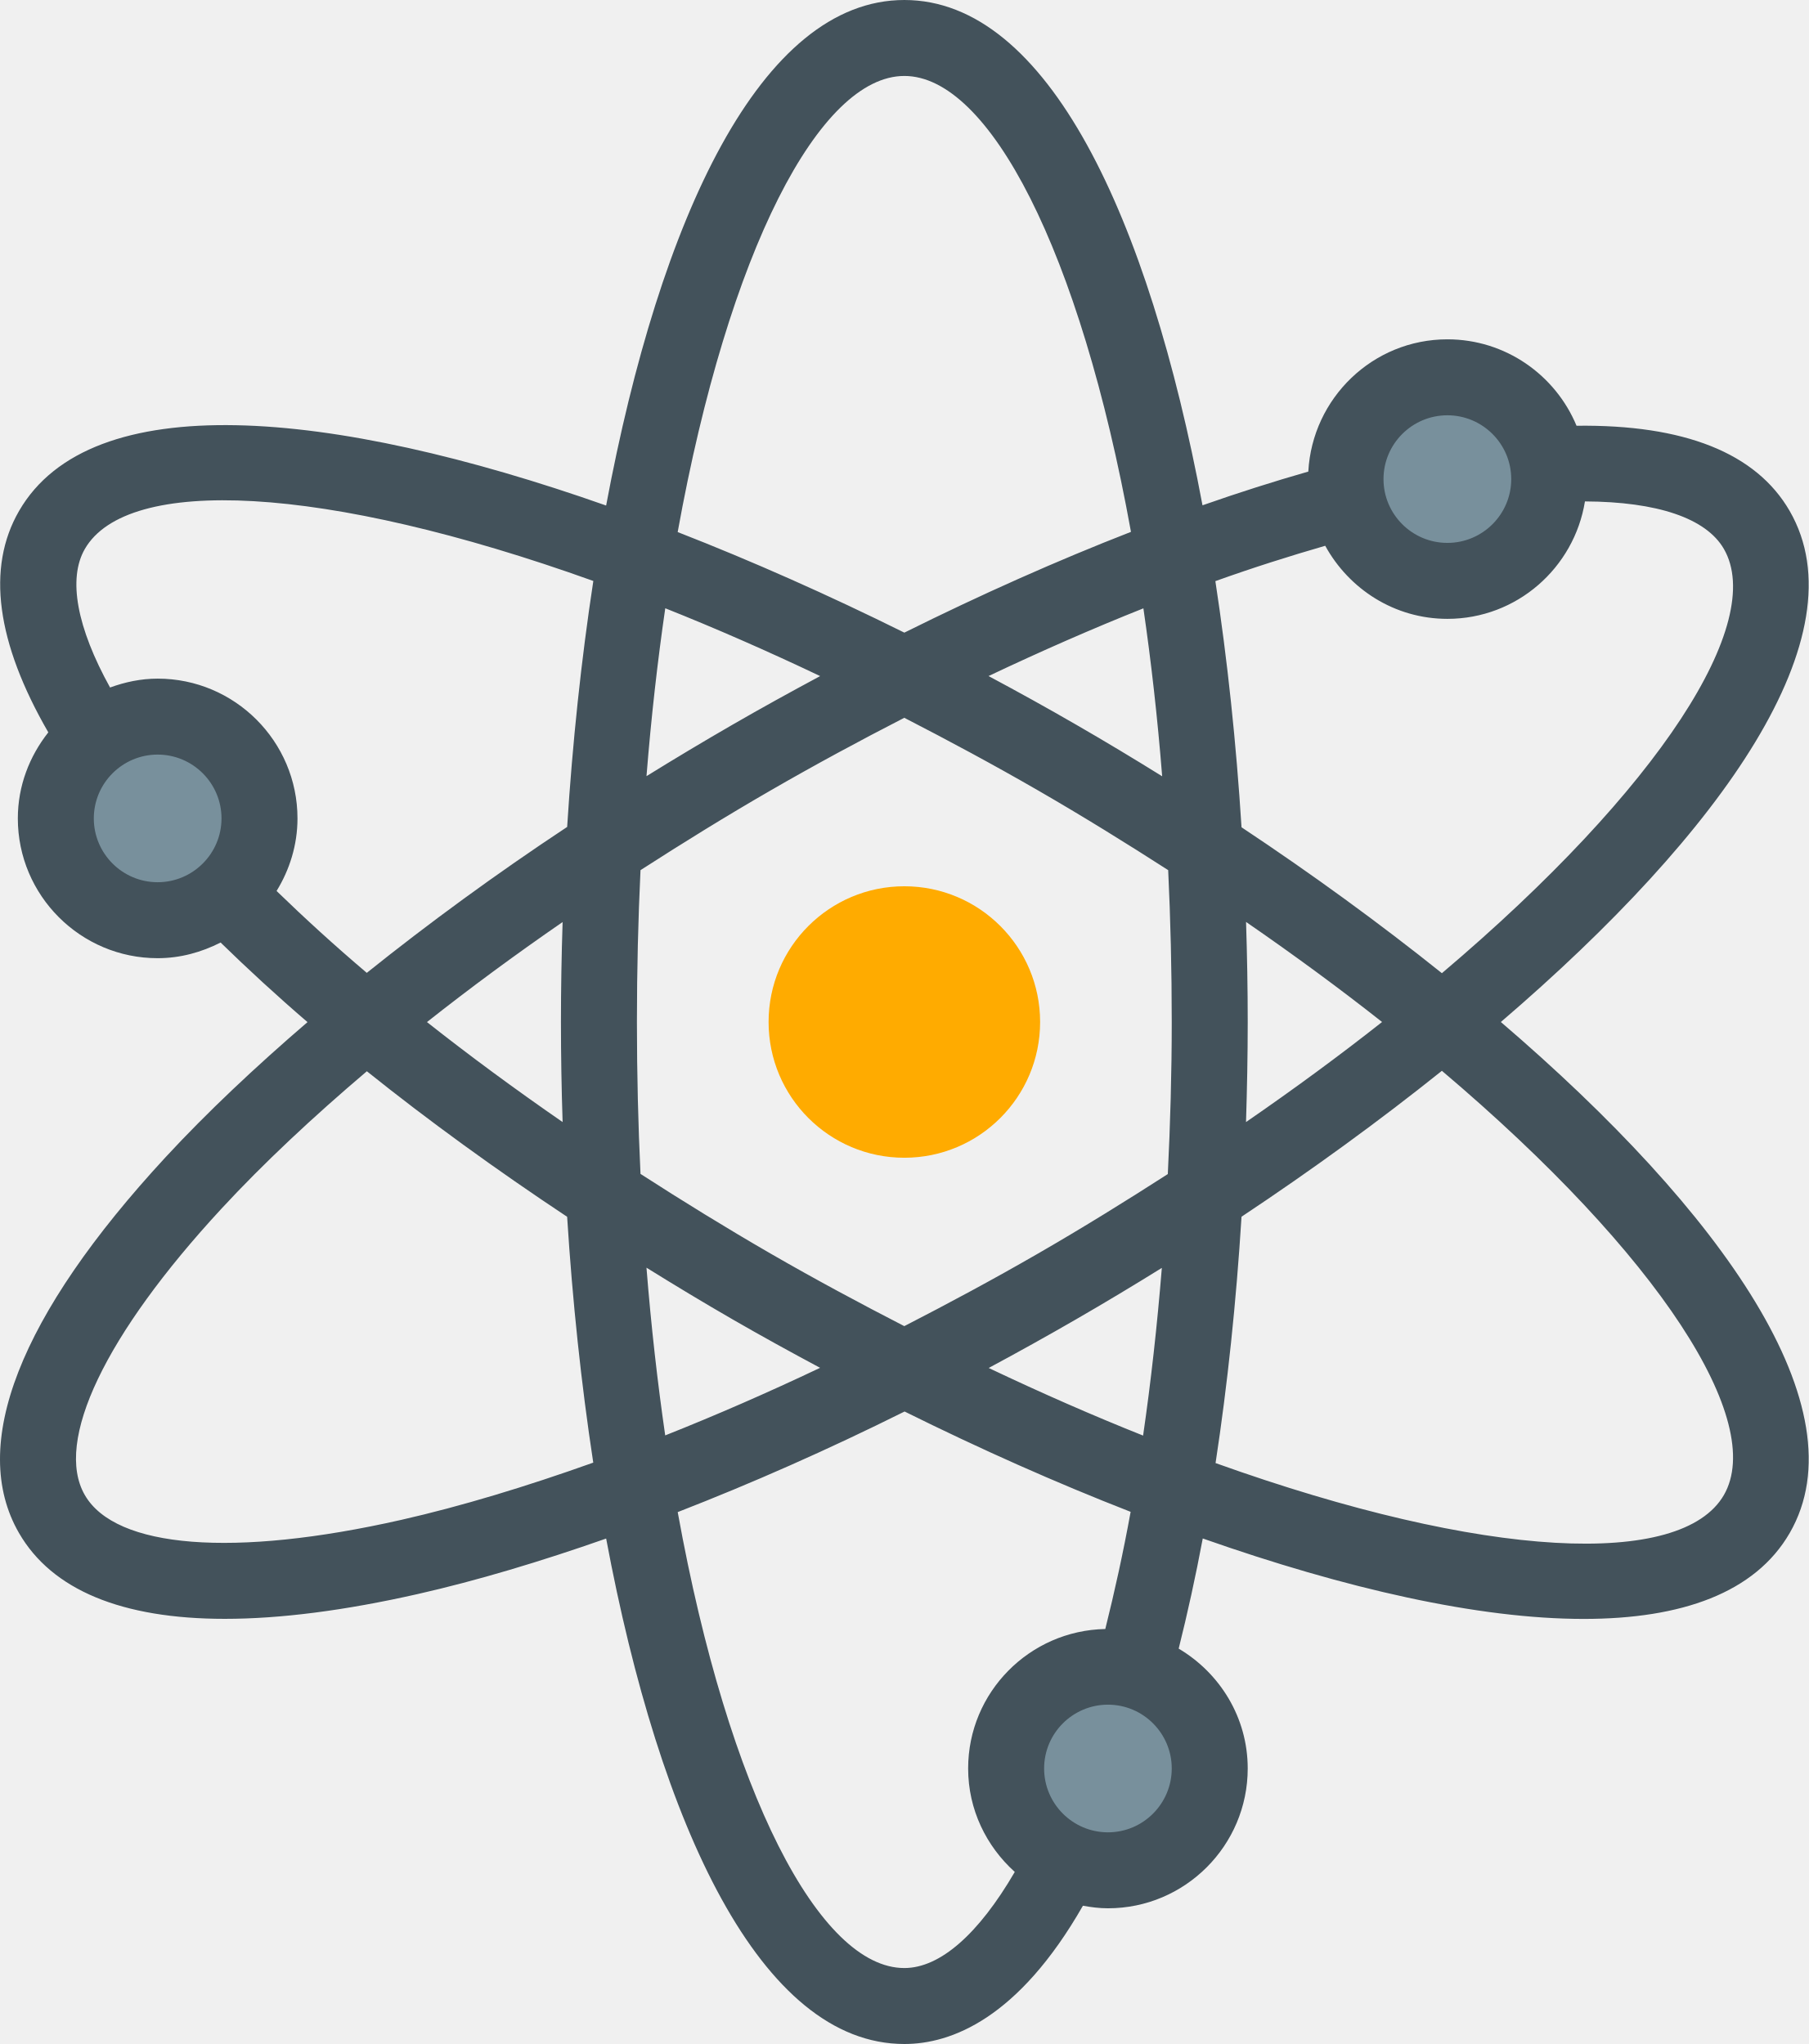
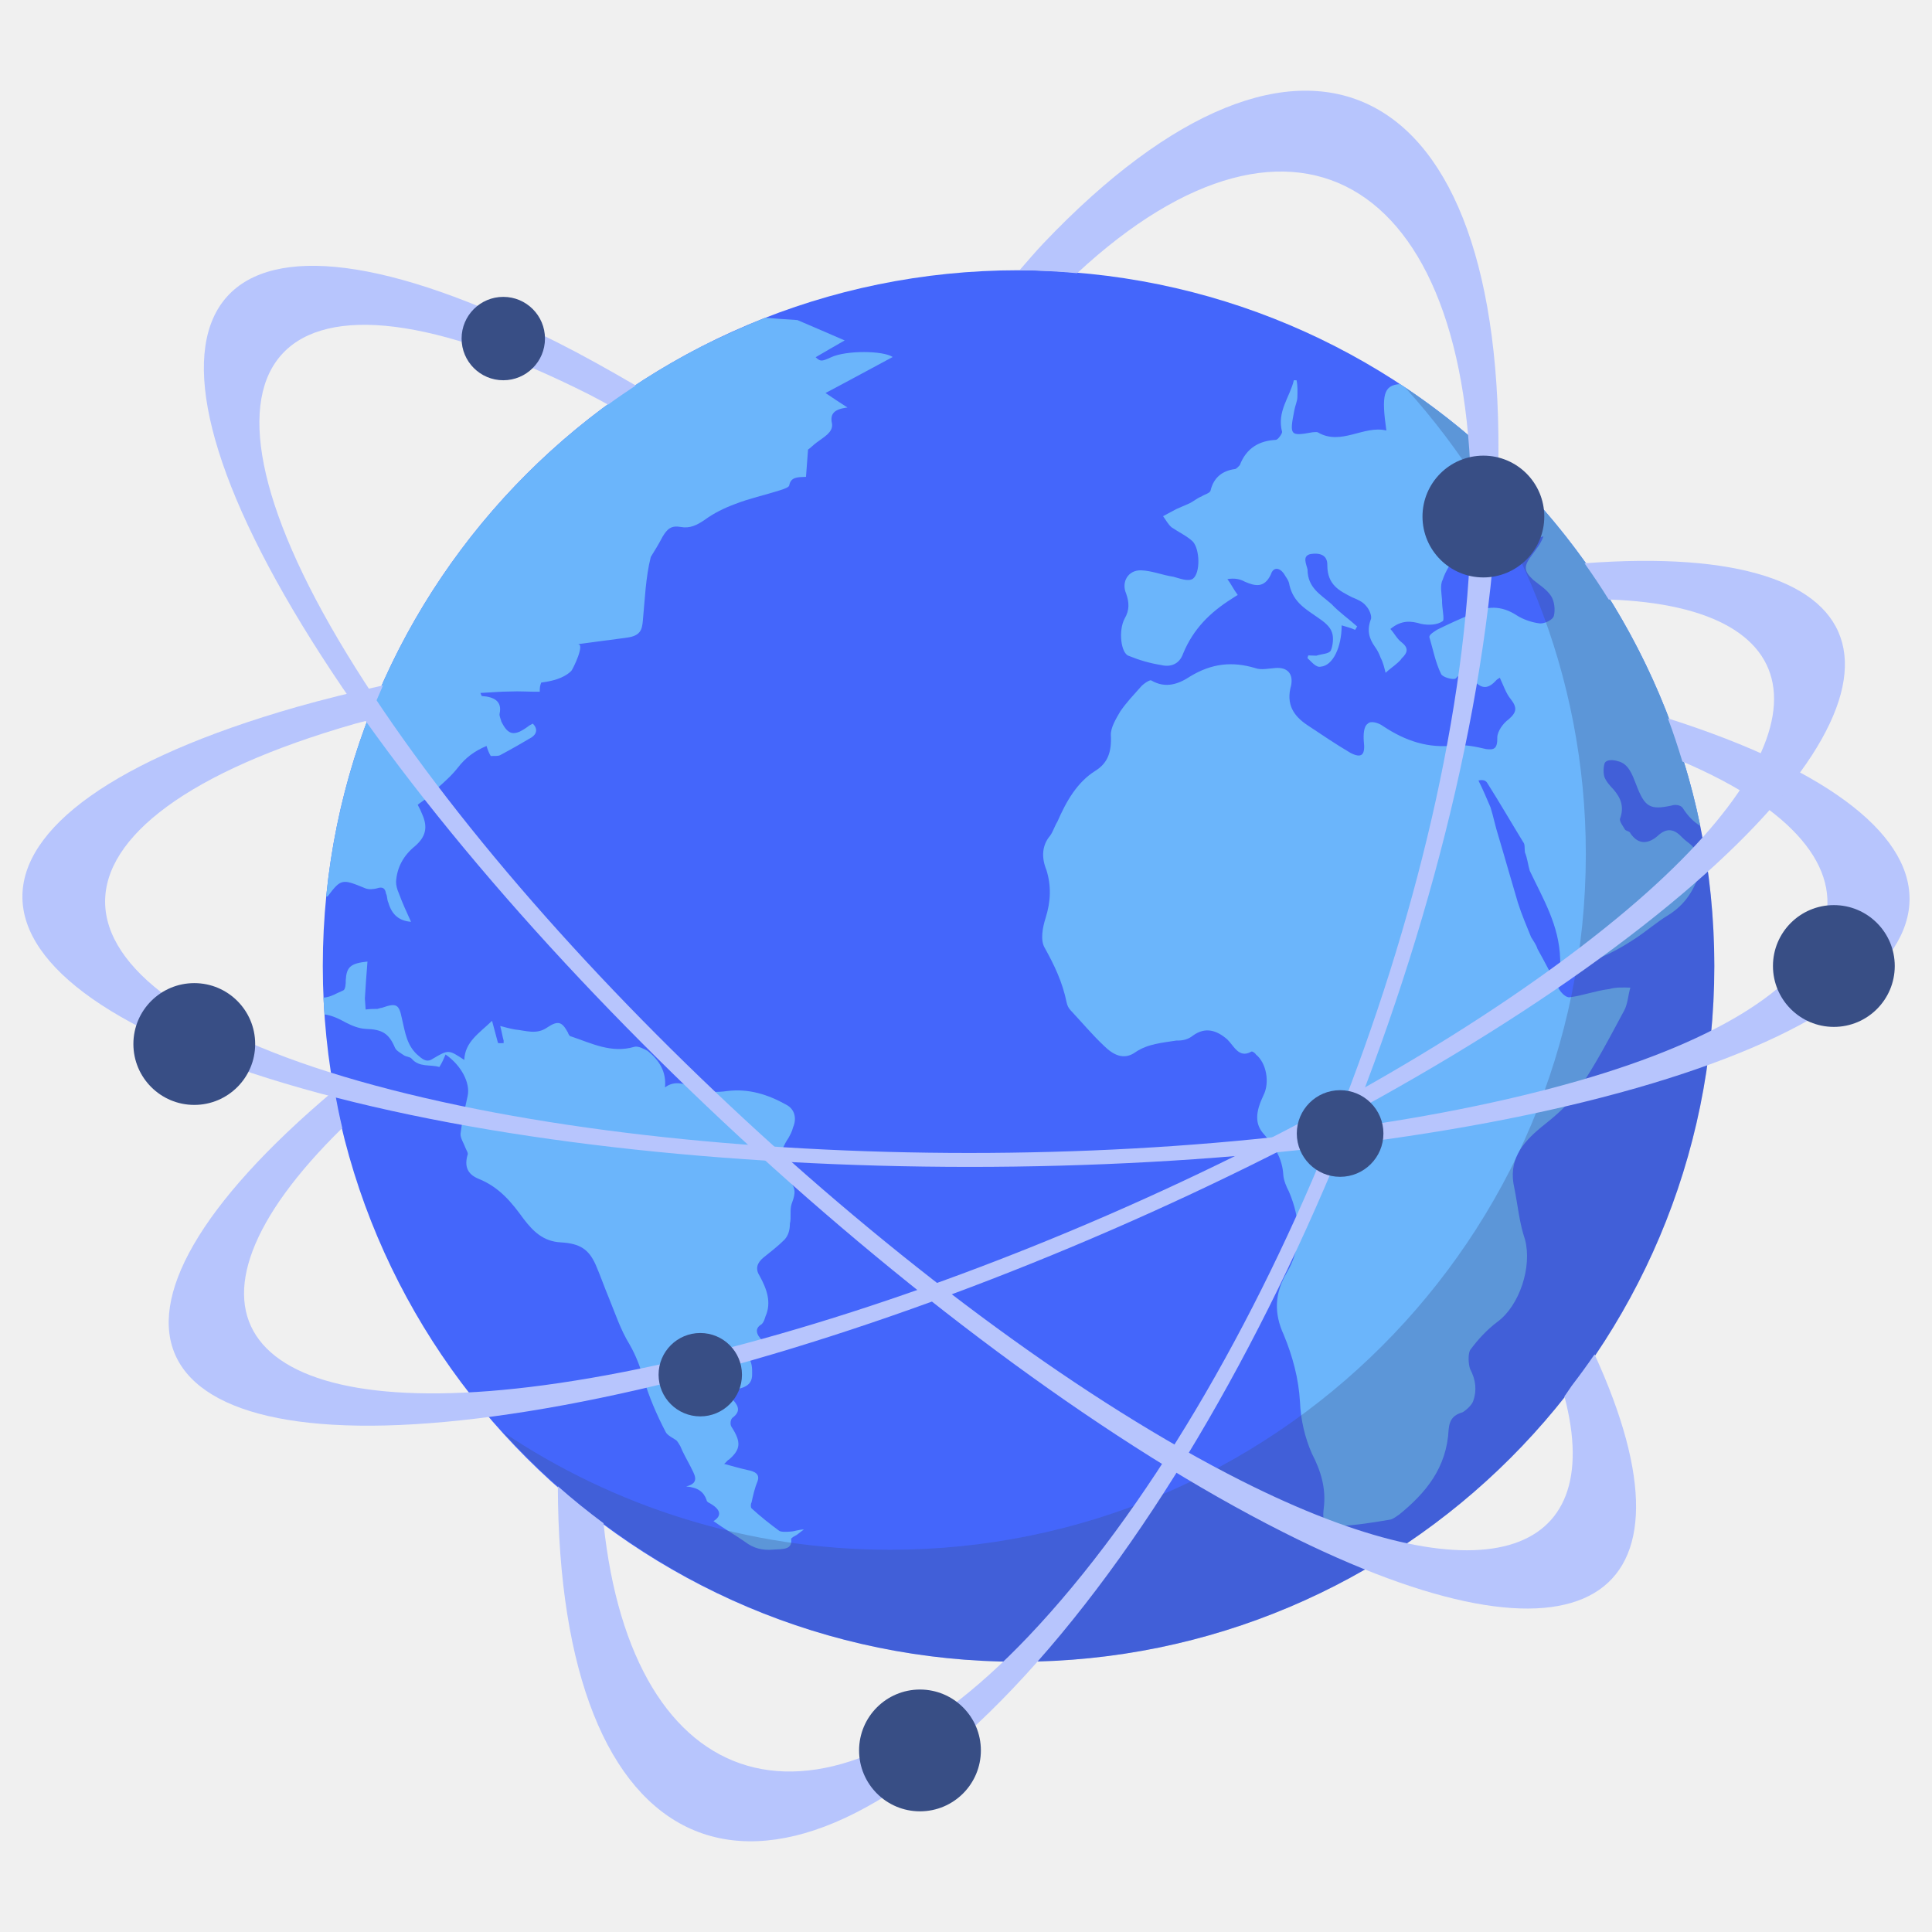
- <svg xmlns="http://www.w3.org/2000/svg" version="1.1" id="atom" x="0px" y="0px" viewBox="0 0 893.517 1010" enable-background="new 0 0 893.517 1010" xml:space="preserve">
-   <g id="atom-atom">
-     <g id="atom-fill">
-       <path fill="#FFAB00" d="M513.818,505c0,37.039-30.039,67.076-67.068,67.076c-37.039,0-67.067-30.037-67.067-67.076    c0-37.03,30.029-67.068,67.067-67.068C483.779,437.932,513.818,467.97,513.818,505z" />
-       <path fill="#78909C" d="M128.19,404.403c0,27.765-22.551,50.298-50.316,50.298    c-27.766,0-50.298-22.533-50.298-50.298c0-27.775,22.533-50.308,50.298-50.308    C105.639,354.096,128.19,376.628,128.19,404.403z" />
-       <path fill="#78909C" d="M597.609,873.849c0,27.802-22.506,50.326-50.272,50.326    c-27.783,0-50.308-22.524-50.308-50.326c0-27.747,22.524-50.289,50.308-50.289    C575.103,823.56,597.609,846.102,597.609,873.849z" />
-       <path fill="#78909C" d="M765.318,236.739c0,27.765-22.561,50.289-50.307,50.289c-27.784,0-50.326-22.524-50.326-50.289    c0-27.784,22.542-50.298,50.326-50.298C742.758,186.44,765.318,208.955,765.318,236.739z" />
+ <svg xmlns="http://www.w3.org/2000/svg" id="Layer_1" style="enable-background:new 0 0 50 50;" version="1.1" viewBox="0 0 50 50" xml:space="preserve">
+   <style type="text/css">
+ 	.st0{fill:#B7C5FD;}
+ 	.st1{fill:#9AADFD;}
+ 	.st2{fill:#FFFFFF;}
+ 	.st3{fill:#3955D1;}
+ 	.st4{fill:#4466FB;}
+ 	.st5{fill:#AABAFD;}
+ 	.st6{fill:#798FFE;}
+ 	.st7{fill:#6BB5FB;}
+ 	.st8{enable-background:new    ;}
+ 	.st9{fill:#1B2A4F;}
+ 	.st10{fill:url(#);}
+ 	.st11{fill:#384E85;}
+ 	.st12{fill:#2E4277;}
+ 	.st13{fill:#D9DDF6;}
+ 	.st14{fill:#535D88;}
+ 	.st15{fill:#2B3C67;}
+ 	.st16{fill:#8FCCFF;}
+ 	.st17{fill:#8CA1FD;}
+ 	.st18{opacity:0.3;}
+ 	.st19{opacity:0.3;fill:#4466FB;}
+ 	.st20{opacity:0.2;}
+ </style>
+   <g>
+     <g>
+       <g>
+         <circle class="st4" cx="26.36" cy="25" r="18.006" />
+         <path class="st7" d="M36.235,9.94c-0.435,0.025-0.485,0.293-0.356,1.201     c-0.591-0.141-1.168,0.401-1.771,0.05c-0.034-0.019-0.105-0.003-0.14-0.004     c-0.581,0.105-0.598,0.087-0.473-0.558c0.021-0.122,0.078-0.243,0.081-0.348     c0.004-0.14,0.009-0.297-0.021-0.439l-0.07-0.002c-0.101,0.435-0.446,0.809-0.304,1.339     c-0.002,0.053-0.112,0.206-0.164,0.205c-0.421,0.022-0.759,0.204-0.931,0.654     c-0.036,0.034-0.091,0.102-0.126,0.101c-0.316,0.043-0.55,0.21-0.631,0.558     c-0.019,0.069-0.16,0.1-0.232,0.15c-0.124,0.049-0.215,0.134-0.321,0.183     c-0.107,0.049-0.231,0.098-0.338,0.147c-0.124,0.066-0.214,0.116-0.338,0.182     c0.067,0.09,0.134,0.215,0.219,0.287c0.188,0.129,0.396,0.223,0.549,0.367     c0.186,0.199,0.202,0.812,0.005,0.964c-0.125,0.084-0.35-0.011-0.506-0.051     c-0.297-0.044-0.556-0.157-0.836-0.166c-0.333-0.01-0.517,0.299-0.387,0.601     c0.08,0.23,0.092,0.423-0.038,0.647c-0.167,0.31-0.098,0.908,0.11,0.967     c0.277,0.113,0.555,0.192,0.833,0.236c0.244,0.06,0.474-0.02,0.57-0.297     c0.265-0.64,0.699-1.064,1.253-1.415c0.054-0.033,0.125-0.084,0.161-0.1     c-0.118-0.161-0.183-0.303-0.268-0.411c0.176-0.03,0.316-0.008,0.453,0.067     c0.259,0.113,0.503,0.173,0.672-0.189c0.059-0.191,0.216-0.186,0.333-0.025     c0.05,0.089,0.135,0.179,0.148,0.302c0.108,0.459,0.436,0.627,0.744,0.846     c0.137,0.092,0.308,0.22,0.356,0.379c0.049,0.124,0.024,0.351-0.032,0.472     c-0.055,0.086-0.23,0.081-0.372,0.129l-0.21-0.007c-0.001,0.018-0.019,0.052-0.019,0.07     c0.102,0.091,0.22,0.252,0.343,0.221c0.316-0.025,0.541-0.508,0.541-1.069     c0.122,0.039,0.226,0.06,0.347,0.116c0.018-0.017,0.037-0.069,0.055-0.086     c-0.222-0.2-0.462-0.365-0.665-0.581c-0.29-0.254-0.617-0.422-0.62-0.895     c-0.031-0.141-0.147-0.355,0.083-0.4c0.193-0.029,0.438-0.004,0.429,0.293     c0.001,0.508,0.312,0.658,0.64,0.826c0.138,0.057,0.277,0.114,0.361,0.222     c0.085,0.09,0.15,0.25,0.13,0.337c-0.114,0.294-0.051,0.506,0.1,0.722     c0.067,0.089,0.117,0.196,0.149,0.285c0.066,0.125,0.097,0.266,0.128,0.389     c0.108-0.102,0.215-0.169,0.324-0.27c0.036-0.034,0.072-0.068,0.091-0.102     c0.163-0.153,0.183-0.274-0.004-0.42c-0.12-0.091-0.185-0.233-0.287-0.342     c0.287-0.236,0.532-0.211,0.792-0.133c0.192,0.041,0.419,0.031,0.563-0.07     c0.053-0.033-0.024-0.351-0.018-0.544c-0.012-0.175-0.058-0.387,0.016-0.525     c0.078-0.243,0.224-0.448,0.352-0.62c0.128-0.154,0.308-0.341,0.378-0.321     c0.19,0.076,0.324,0.273,0.441,0.452c0.103,0.073,0.149,0.267,0.255,0.271     c0.122,0.021,0.283-0.079,0.424-0.127c0.002-0.053-0.015-0.071-0.014-0.106     c-0.173-0.076-0.329-0.133-0.502-0.208l0.003-0.105c0.424-0.11,0.848-0.237,1.272-0.363     c-0.077,0.208-0.186,0.327-0.295,0.481c-0.219,0.291-0.223,0.413,0.032,0.649     c0.154,0.127,0.343,0.238,0.46,0.417c0.084,0.125,0.112,0.354,0.072,0.51     c-0.021,0.105-0.234,0.203-0.356,0.199c-0.21-0.024-0.435-0.101-0.607-0.211     c-0.395-0.258-0.78-0.252-1.155-0.036c-0.319,0.13-0.604,0.261-0.906,0.41     c-0.072,0.05-0.196,0.117-0.199,0.186c0.095,0.318,0.155,0.653,0.303,0.955     c0.032,0.089,0.327,0.168,0.382,0.117c0.199-0.222,0.301-0.113,0.454,0.032     c0.185,0.233,0.36,0.256,0.559,0.052c0.055-0.068,0.108-0.084,0.126-0.101     c0.099,0.213,0.163,0.408,0.281,0.552c0.168,0.215,0.164,0.338-0.051,0.524     c-0.143,0.101-0.29,0.307-0.295,0.464c0.008,0.316-0.098,0.33-0.29,0.307     c-0.261-0.061-0.557-0.123-0.803-0.095c-0.686,0.084-1.276-0.11-1.859-0.496     c-0.12-0.091-0.328-0.15-0.401-0.065c-0.107,0.067-0.114,0.294-0.102,0.452     c0.042,0.352-0.049,0.454-0.342,0.304c-0.378-0.222-0.756-0.479-1.116-0.718     c-0.36-0.239-0.561-0.543-0.423-1.029c0.062-0.313-0.108-0.476-0.407-0.451     c-0.175,0.012-0.37,0.059-0.525,0.001c-0.59-0.176-1.117-0.122-1.671,0.211     c-0.304,0.201-0.641,0.33-1.019,0.108c-0.034-0.019-0.195,0.082-0.268,0.167     c-0.181,0.204-0.362,0.392-0.528,0.631c-0.111,0.189-0.258,0.43-0.247,0.623     c0.022,0.421-0.075,0.716-0.396,0.916c-0.482,0.3-0.76,0.799-0.987,1.318     c-0.074,0.12-0.113,0.259-0.187,0.362c-0.218,0.256-0.228,0.571-0.098,0.89     c0.128,0.407,0.115,0.809-0.021,1.243c-0.078,0.243-0.141,0.573-0.024,0.77     c0.249,0.446,0.462,0.89,0.569,1.419c0.015,0.071,0.048,0.142,0.099,0.196     c0.288,0.307,0.558,0.631,0.865,0.921c0.238,0.235,0.514,0.384,0.818,0.165     c0.322-0.217,0.69-0.241,1.06-0.3c0.158,0.005,0.299-0.026,0.425-0.127     c0.322-0.235,0.617-0.139,0.89,0.098c0.17,0.163,0.3,0.5,0.621,0.317     c0.018-0.017,0.087,0.02,0.12,0.073c0.273,0.219,0.363,0.729,0.195,1.057     c-0.206,0.431-0.233,0.746,0.021,1.016c0.271,0.306,0.471,0.628,0.493,1.049     c0.013,0.141,0.078,0.3,0.145,0.425c0.31,0.728,0.34,1.447-0.066,2.117     c-0.297,0.516-0.33,1.023-0.067,1.592c0.228,0.55,0.385,1.133,0.419,1.73     c0.02,0.474,0.128,0.932,0.308,1.341c0.231,0.445,0.375,0.905,0.306,1.428     c-0.047,0.384,0.055,0.493,0.389,0.45c0.456-0.021,0.896-0.094,1.336-0.168     c0.071-0.015,0.16-0.083,0.232-0.133c0.683-0.556,1.228-1.205,1.277-2.202     c0.026-0.279,0.152-0.381,0.364-0.444c0.107-0.067,0.234-0.186,0.272-0.29     c0.096-0.277,0.069-0.54-0.079-0.826c-0.049-0.124-0.058-0.387-0.002-0.491     c0.201-0.274,0.437-0.529,0.706-0.731c0.574-0.42,0.903-1.426,0.715-2.132     c-0.145-0.425-0.183-0.864-0.274-1.322c-0.17-0.724,0.194-1.167,0.68-1.573     c0.359-0.286,0.736-0.59,0.977-0.985c0.44-0.635,0.813-1.358,1.185-2.048     c0.093-0.172,0.1-0.4,0.159-0.59c-0.193-0.006-0.385-0.012-0.544,0.036     c-0.352,0.042-0.688,0.171-1.023,0.213c-0.088,0.015-0.207-0.094-0.274-0.201     c-0.182-0.338-0.364-0.695-0.563-1.051c-0.032-0.106-0.099-0.196-0.165-0.303     c-0.114-0.284-0.245-0.586-0.34-0.886c-0.175-0.584-0.332-1.149-0.507-1.733     c-0.08-0.248-0.125-0.494-0.204-0.742c-0.098-0.231-0.196-0.462-0.312-0.693     c0.124-0.031,0.193,0.006,0.226,0.06c0.317,0.5,0.616,1.017,0.933,1.535     c0.05,0.054,0.03,0.159,0.044,0.264c0.065,0.159,0.078,0.318,0.125,0.476     c0.345,0.729,0.762,1.408,0.787,2.284c-0.007,0.228,0.13,0.337,0.378,0.222     c0.196-0.099,0.425-0.145,0.621-0.243c0.319-0.13,0.622-0.296,0.926-0.497     c0.286-0.184,0.574-0.438,0.878-0.621c0.429-0.267,0.686-0.662,0.824-1.165     c0.039-0.139-0.076-0.37-0.141-0.53c-0.066-0.125-0.221-0.2-0.323-0.308     c-0.203-0.217-0.394-0.275-0.647-0.038c-0.216,0.186-0.481,0.248-0.699-0.074     c-0.016-0.053-0.103-0.056-0.137-0.092c-0.05-0.089-0.151-0.215-0.131-0.284     c0.115-0.312,0.017-0.543-0.169-0.758c-0.085-0.09-0.186-0.199-0.235-0.323     c-0.032-0.106-0.026-0.281,0.011-0.367c0.055-0.086,0.212-0.081,0.334-0.042     c0.278,0.061,0.375,0.345,0.472,0.593c0.226,0.603,0.364,0.677,0.929,0.554     c0.089-0.032,0.228-0.01,0.278,0.061c0.135,0.213,0.288,0.366,0.458,0.468     C43.027,16.607,40.167,12.524,36.235,9.94z" />
+         <g>
+           <path class="st7" d="M9.464,26.628c0.431,0.01,0.604,0.12,0.761,0.494      c0.033,0.07,0.138,0.128,0.228,0.188c0.055,0.041,0.158,0.036,0.203,0.091      c0.197,0.229,0.485,0.142,0.714,0.213c0.072-0.111,0.116-0.218,0.161-0.324      c0.403,0.277,0.645,0.735,0.572,1.071c-0.074,0.335-0.146,0.66-0.185,0.981      c-0.006,0.114,0.086,0.246,0.132,0.374c0.017,0.047,0.079,0.134,0.049,0.178      c-0.079,0.28-0.013,0.494,0.293,0.616c0.543,0.222,0.854,0.615,1.159,1.035      c0.246,0.32,0.507,0.585,0.967,0.608c0.493,0.028,0.719,0.181,0.896,0.574      c0.123,0.282,0.217,0.559,0.34,0.854c0.168,0.409,0.304,0.83,0.538,1.211      c0.17,0.296,0.271,0.575,0.369,0.895c0.13,0.452,0.333,0.925,0.568,1.375      c0.037,0.08,0.183,0.151,0.274,0.213c0.05,0.049,0.073,0.108,0.103,0.151      c0.071,0.175,0.162,0.33,0.256,0.511c0.096,0.207,0.28,0.437-0.103,0.532      c0.305,0.028,0.451,0.137,0.528,0.352c-0.005,0.016,0.019,0.047,0.048,0.064      c0.335,0.176,0.348,0.347,0.13,0.482c0.264,0.189,0.541,0.345,0.809,0.531      c0.226,0.174,0.465,0.234,0.751,0.205c0.248-0.014,0.484,0.002,0.45-0.271      c0.001-0.041,0.105-0.082,0.149-0.112c0.062-0.051,0.119-0.087,0.181-0.138      c-0.151,0.005-0.235,0.05-0.351,0.055c-0.095,0.01-0.247,0.014-0.293-0.023      c-0.254-0.187-0.484-0.371-0.715-0.582c-0.016-0.021-0.025-0.099,0.004-0.149      c0.041-0.19,0.084-0.379,0.156-0.551c0.065-0.183-0.07-0.253-0.265-0.289      c-0.181-0.041-0.37-0.094-0.6-0.158c0.064-0.049,0.082-0.095,0.122-0.109      c0.31-0.267,0.323-0.455,0.068-0.85c-0.044-0.063-0.029-0.212,0.045-0.249      c0.224-0.18,0.105-0.332-0.06-0.509c-0.048-0.048-0.083-0.101-0.144-0.171      c0.358-0.053,0.707-0.068,0.693-0.444c0.007-0.294-0.043-0.528-0.488-0.676      c0.284-0.064,0.519-0.102,0.769-0.169c-0.189-0.177-0.216-0.33-0.038-0.435      c0.063-0.057,0.08-0.136,0.103-0.205c0.158-0.357,0.04-0.699-0.155-1.054      c-0.117-0.184-0.056-0.335,0.097-0.464c0.188-0.151,0.389-0.306,0.554-0.472      c0.099-0.112,0.135-0.253,0.135-0.407c0.041-0.165-0.006-0.352,0.043-0.507      c0.066-0.183,0.143-0.378-0.019-0.555c-0.355-0.393-0.323-0.774-0.059-1.161      c0.043-0.079,0.095-0.173,0.116-0.269c0.102-0.231,0.048-0.477-0.18-0.592      c-0.469-0.261-0.965-0.419-1.515-0.352c-0.301,0.045-0.58,0.027-0.861-0.084      c-0.228-0.089-0.494-0.206-0.757-0.01c0.039-0.405-0.148-0.701-0.448-0.943      c-0.091-0.051-0.252-0.136-0.347-0.106c-0.588,0.174-1.103-0.09-1.628-0.267      c-0.046-0.003-0.076-0.057-0.089-0.102c-0.153-0.28-0.252-0.322-0.541-0.129      c-0.274,0.191-0.558,0.074-0.831,0.049c-0.14-0.024-0.269-0.062-0.38-0.091      c0.034,0.127,0.054,0.256,0.089,0.383c0.003,0.012-0.008,0.026,0.002,0.06      c-0.06-0.002-0.145,0.013-0.151-0.01c-0.052-0.189-0.103-0.377-0.152-0.566      c-0.33,0.32-0.702,0.542-0.718,1.012c-0.401-0.262-0.403-0.276-0.811-0.033      c-0.136,0.098-0.241,0.041-0.359-0.063c-0.323-0.257-0.36-0.625-0.444-0.972      c-0.075-0.373-0.141-0.413-0.509-0.284c-0.057,0.008-0.097,0.027-0.125,0.031      C9.665,26.11,9.563,26.112,9.463,26.126c-0.008-0.099-0.015-0.198-0.02-0.285      c0.018-0.315,0.041-0.63,0.067-0.956c-0.444,0.045-0.543,0.145-0.562,0.486      c0.003,0.087-0.009,0.24-0.064,0.26c-0.165,0.068-0.336,0.182-0.512,0.187      c0.006,0.145,0.015,0.29,0.025,0.435c0.192,0.025,0.368,0.108,0.556,0.212      C9.105,26.544,9.285,26.618,9.464,26.628z" />
+         </g>
+         <g class="st18">
+           <path class="st11" d="M36.37,10.034c2.893,3.195,4.671,7.419,4.671,12.068      c0,9.945-8.062,18.006-18.006,18.006c-3.705,0-7.147-1.122-10.01-3.04      c3.295,3.638,8.041,5.938,13.336,5.938c9.945,0,18.006-8.062,18.006-18.006      C44.366,18.76,41.191,13.265,36.37,10.034z" />
+         </g>
+         <g>
+           <path class="st7" d="M8.479,23.2c0.345-0.46,0.374-0.459,0.97-0.213      c0.092,0.04,0.221,0.026,0.304,0.004c0.152-0.053,0.217,0.001,0.236,0.134      c0.039,0.069,0.022,0.157,0.063,0.238c0.089,0.309,0.277,0.47,0.585,0.493      c-0.115-0.254-0.223-0.485-0.317-0.743c-0.042-0.093-0.071-0.2-0.07-0.297      c0.024-0.368,0.191-0.677,0.497-0.924c0.277-0.244,0.325-0.487,0.183-0.811      c-0.036-0.093-0.07-0.162-0.12-0.254c0.081-0.067,0.164-0.11,0.232-0.175      c0.269-0.261,0.584-0.5,0.8-0.776c0.202-0.263,0.425-0.432,0.749-0.571      c0.032,0.103,0.063,0.183,0.11,0.261c0.085-0.006,0.2,0.009,0.256-0.03      c0.28-0.149,0.532-0.294,0.798-0.451c0.14-0.09,0.165-0.229,0.034-0.358      c-0.042,0.026-0.085,0.04-0.127,0.077c-0.351,0.254-0.509,0.231-0.687-0.13      c-0.015-0.069-0.059-0.148-0.045-0.207c0.069-0.317-0.142-0.433-0.455-0.453      c-0.015,0.001-0.014-0.023-0.042-0.08c0.27-0.013,0.512-0.037,0.768-0.038      c0.242-0.012,0.498,0.009,0.768,0.006c-0.004-0.094,0.009-0.173,0.039-0.238      c0.273-0.034,0.581-0.106,0.778-0.302c0.037-0.037,0.372-0.719,0.162-0.691      c0.41-0.054,0.82-0.108,1.23-0.162c0.137-0.018,0.289-0.044,0.374-0.153      c0.061-0.078,0.074-0.182,0.084-0.281c0.053-0.553,0.072-1.127,0.206-1.661      c0.107-0.171,0.211-0.343,0.305-0.523c0.126-0.209,0.224-0.296,0.472-0.253      c0.234,0.043,0.415-0.045,0.619-0.185c0.237-0.173,0.497-0.301,0.781-0.407      c0.376-0.148,0.771-0.231,1.158-0.355c0.104-0.031,0.24-0.082,0.247-0.124      c0.041-0.23,0.222-0.217,0.435-0.226c0.017-0.249,0.036-0.488,0.053-0.706      c0.064-0.04,0.138-0.122,0.221-0.182c0.185-0.141,0.422-0.259,0.401-0.476      c-0.048-0.219-0.008-0.384,0.399-0.43c-0.219-0.142-0.389-0.253-0.569-0.376      c0.62-0.326,1.187-0.637,1.739-0.932c-0.248-0.167-1.206-0.177-1.599,0.009      c-0.244,0.111-0.272,0.11-0.395-0.003c0.256-0.153,0.494-0.285,0.751-0.435      c-0.424-0.186-0.824-0.354-1.222-0.526c-0.019-0.001-0.037-0.003-0.055-0.004      c-0.263-0.015-0.52-0.037-0.777-0.056c-0.4,0.156-0.902,0.383-1.428,0.631      c-5.397,2.673-9.262,7.973-9.924,14.228c-0.004,0.04-0.008,0.079-0.012,0.117H8.479z" />
+         </g>
+       </g>
    </g>
-     <path fill="#43525B" d="M741.42,505c109.706-94.018,178.121-191.086,142.676-252.528   c-16.604-28.746-52.25-42.757-105.288-42.097c-10.392-25.035-35.06-42.702-63.796-42.702   c-36.819,0-66.728,29.021-68.708,65.345c-16.971,4.866-34.382,10.382-52.269,16.668   C567.461,107.717,517.611,0,446.75,0c-70.898,0-120.756,107.772-147.321,249.797   C163.149,201.789,44.876,191.086,9.404,252.491c-16.219,28.095-11.198,64.942,14.46,109.394   c-9.283,11.757-15.056,26.409-15.056,42.519c0,38.083,30.982,69.065,69.065,69.065c11.244,0,21.708-2.96,31.101-7.743   c13.397,13.058,27.619,26.18,42.931,39.33c-25.979,22.341-49.712,44.699-70.055,66.691   C9.477,650.039-15.575,714.258,9.385,757.51c16.265,28.168,50.849,42.408,101.715,42.408   c27.225,0,59.132-4.068,95.374-12.279c29.277-6.635,60.571-16.036,92.964-27.398   C326.012,902.256,375.861,1010,446.75,1010c23.083,0,56.273-12.48,88.217-68.323   c4.032,0.733,8.138,1.265,12.371,1.265c38.064,0,69.037-31.01,69.037-69.093c0-25.255-13.8-47.173-34.105-59.214   c4.344-17.355,8.338-35.5,11.894-54.432c70.54,24.833,136.316,39.77,188.2,39.752   c48.309,0,84.652-12.866,101.751-42.445C919.541,696.077,851.144,599.018,741.42,505z M715.011,205.207   c17.393,0,31.541,14.149,31.541,31.532s-14.148,31.522-31.541,31.522c-17.411,0-31.56-14.139-31.56-31.522   S697.6,205.207,715.011,205.207z M654.66,269.682c11.748,21.396,34.254,36.113,60.352,36.113   c34.308,0,62.641-25.209,67.956-58.033c35.701,0.165,59.838,8.256,68.635,23.486   c20.874,36.205-31.303,118.163-139.304,209.633c-30.862-24.723-64.218-48.998-98.984-72.099   c-2.62-41.611-6.945-82.582-12.92-121.627C619.033,280.476,637.066,274.767,654.66,269.682z M512.791,619.415   c-22.065,12.737-44.113,24.577-66.068,35.866c-21.663-11.143-43.618-22.908-66.05-35.848   c-22.001-12.719-43.408-25.914-64.264-39.366c-1.155-24.229-1.769-49.281-1.769-75.067   c0-25.768,0.614-50.812,1.769-75.031c20.81-13.406,42.152-26.62,64.264-39.385   c21.928-12.664,44.012-24.585,66.05-35.902c21.662,11.161,43.618,22.927,66.068,35.884   c22.506,12.994,43.728,26.171,64.291,39.394c1.155,24.219,1.76,49.263,1.76,75.04   c0,25.328-0.715,50.398-1.942,75.141C556.41,593.318,535.242,606.458,512.791,619.415z M573.949,626.508   c-2.31,28.48-5.389,56.264-9.256,82.856c-24.503-9.769-49.977-20.911-76.277-33.41   c14.369-7.716,28.773-15.725,43.143-24.026C545.78,643.717,559.928,635.213,573.949,626.508z M405.129,675.881   c-25.951,12.315-51.499,23.459-76.515,33.392c-3.793-26.134-6.936-53.772-9.255-82.874   c13.974,8.687,28.132,17.227,42.546,25.547C376.127,660.156,390.587,668.109,405.129,675.881z M277.931,554.446   c-23.495-16.237-45.946-32.769-67.013-49.41c21.058-16.65,43.435-33.163,67.013-49.428   c-0.54,16.476-0.825,32.97-0.825,49.391C277.106,521.439,277.39,537.951,277.931,554.446z M319.368,383.519   c2.318-29.122,5.471-56.805,9.274-82.957c24.558,9.777,50.115,20.957,76.515,33.511   c-14.451,7.753-28.893,15.706-43.252,23.999C347.473,366.402,333.288,374.897,319.368,383.519z M488.343,334.055   c25.877-12.261,51.498-23.504,76.496-33.456c3.812,26.171,6.965,53.854,9.274,82.984   c-14.057-8.742-28.26-17.282-42.555-25.529C517.336,349.834,502.894,341.835,488.343,334.055z M615.551,455.554   c24.027,16.567,46.459,33.08,67.188,49.446c-20.729,16.357-43.16,32.879-67.205,49.446   c0.513-16.384,0.842-32.86,0.842-49.446C616.375,488.56,616.082,472.048,615.551,455.554z M446.75,37.534   c41.776,0,86.732,85.962,111.951,225.275c-36.435,14.194-74.041,30.936-111.951,49.794   c-37.405-18.556-75.122-35.316-111.978-49.693C359.981,123.542,404.946,37.534,446.75,37.534z M46.342,404.403   c0-17.393,14.148-31.541,31.532-31.541c17.392,0,31.55,14.148,31.55,31.541c0,17.383-14.158,31.531-31.55,31.531   C60.49,435.935,46.342,421.786,46.342,404.403z M136.63,440.26c6.423-10.483,10.327-22.68,10.327-35.856   c0-38.084-30.991-69.075-69.084-69.075c-8.284,0-16.137,1.705-23.504,4.389   c-16.393-29.616-20.93-53.771-12.453-68.46c20.893-36.214,117.961-31.999,251.189,15.816   c-5.975,39.009-10.3,79.96-12.93,121.536c-35.463,23.467-68.525,47.687-98.984,72.107   C165.238,467.182,150.476,453.685,136.63,440.26z M198.181,751.021c-82.627,18.712-141.062,14.111-156.283-12.279   c-15.248-26.391,9.998-79.301,67.507-141.502c20.673-22.359,45.011-45.141,71.824-67.902   c30.432,24.393,63.705,48.53,98.938,71.916c2.621,41.547,6.946,82.471,12.902,121.471   C259.888,734.563,227.926,744.277,198.181,751.021z M547.338,905.408c-17.393,0-31.541-14.148-31.541-31.56   c0-17.374,14.148-31.522,31.541-31.522c17.374,0,31.504,14.148,31.504,31.522   C578.842,891.26,564.712,905.408,547.338,905.408z M546.017,804.939c-37.459,0.732-67.754,31.303-67.754,68.909   c0,20.343,8.998,38.468,23.037,51.132c-17.869,30.698-36.902,47.486-54.551,47.486   c-41.794,0-86.751-85.973-111.96-225.294c36.416-14.167,73.977-30.716,112.079-49.703   c37.295,18.511,74.902,35.243,111.666,49.575C554.851,767.296,550.618,786.502,546.017,804.939z M851.602,738.742   c-20.911,36.178-117.934,31.963-251.116-15.798c5.9-38.597,10.208-79.503,12.828-121.728   c34.767-23.11,68.122-47.375,98.984-72.099C820.299,620.588,872.476,702.528,851.602,738.742z" />
+     <g>
+       <path class="st0" d="M43.165,18.591c0.139,0.366,0.26,0.74,0.375,1.117    c5.784,2.47,4.89,6.093-2.713,8.27c-8.666,2.481-22.811,2.481-31.534,0    c-8.723-2.481-8.769-6.767-0.103-9.248c0.111-0.032,0.234-0.059,0.347-0.09    c0.115-0.306,0.244-0.605,0.376-0.902c-0.774,0.173-1.528,0.357-2.24,0.56    c-9.501,2.72-9.451,7.142,0.113,9.862c9.557,2.718,25.058,2.72,34.559-0    C51.511,25.536,51.754,21.325,43.165,18.591z" />
+     </g>
+     <g>
+       <path class="st0" d="M40.676,35.864c-0.065,0.09-0.122,0.186-0.189,0.274    c1.112,4.212-2.15,5.318-8.362,2.183c-8.047-4.061-18.434-13.664-23.154-21.408    c-4.72-7.743-1.763-10.761,6.285-6.699c0.157,0.079,0.319,0.17,0.48,0.258    c0.234-0.172,0.475-0.334,0.717-0.495c-0.683-0.398-1.36-0.778-2.018-1.11    C5.612,4.414,2.647,7.695,7.823,16.185c5.172,8.484,16.552,19.009,25.375,23.462    c7.797,3.935,11.005,1.812,8.069-4.597C41.078,35.328,40.88,35.597,40.676,35.864z" />
+     </g>
+     <g>
+       <path class="st0" d="M26.999,6.302c-0.207,0.218-0.41,0.46-0.615,0.693    c0.504,0.001,1,0.031,1.493,0.075c5.678-5.269,10.378-2.387,10.191,6.544    c-0.197,9.407-5.337,22.3-11.459,28.742c-5.472,5.758-10.25,4.126-10.99-2.935    c-0.407-0.303-0.802-0.621-1.182-0.957c0.023,9.758,5.214,12.139,11.779,5.231    c6.707-7.058,12.342-21.185,12.558-31.499C38.991,1.889,33.707-0.756,26.999,6.302z" />
+     </g>
+     <g>
+       <path class="st0" d="M41.008,14.578c0.217,0.306,0.426,0.617,0.624,0.937    c5.449,0.187,5.881,3.577,0.225,8.24c-6.683,5.509-19.145,10.934-27.781,12.094    c-7.885,1.059-10.015-1.957-5.218-6.656c-0.078-0.323-0.142-0.65-0.202-0.979    c-7.037,5.921-5.245,9.698,4.115,8.442c9.462-1.27,23.119-7.214,30.446-13.254    C50.085,17.74,48.978,13.976,41.008,14.578z" />
+     </g>
+     <g>
+       <circle class="st11" cx="18.123" cy="35.577" r="1.079" />
+     </g>
+     <g>
+       <circle class="st11" cx="5.028" cy="27.019" r="1.576" />
+     </g>
+     <g>
+       <circle class="st11" cx="13.025" cy="8.762" r="1.079" />
+     </g>
+     <g>
+       <circle class="st11" cx="38.39" cy="13.368" r="1.576" />
+     </g>
+     <g>
+       <circle class="st11" cx="34.682" cy="29.335" r="1.121" />
+     </g>
+     <g>
+       <circle class="st11" cx="47.46" cy="25" r="1.576" />
+     </g>
+     <g>
+       <circle class="st11" cx="23.809" cy="45.301" r="1.576" />
+     </g>
  </g>
</svg>
